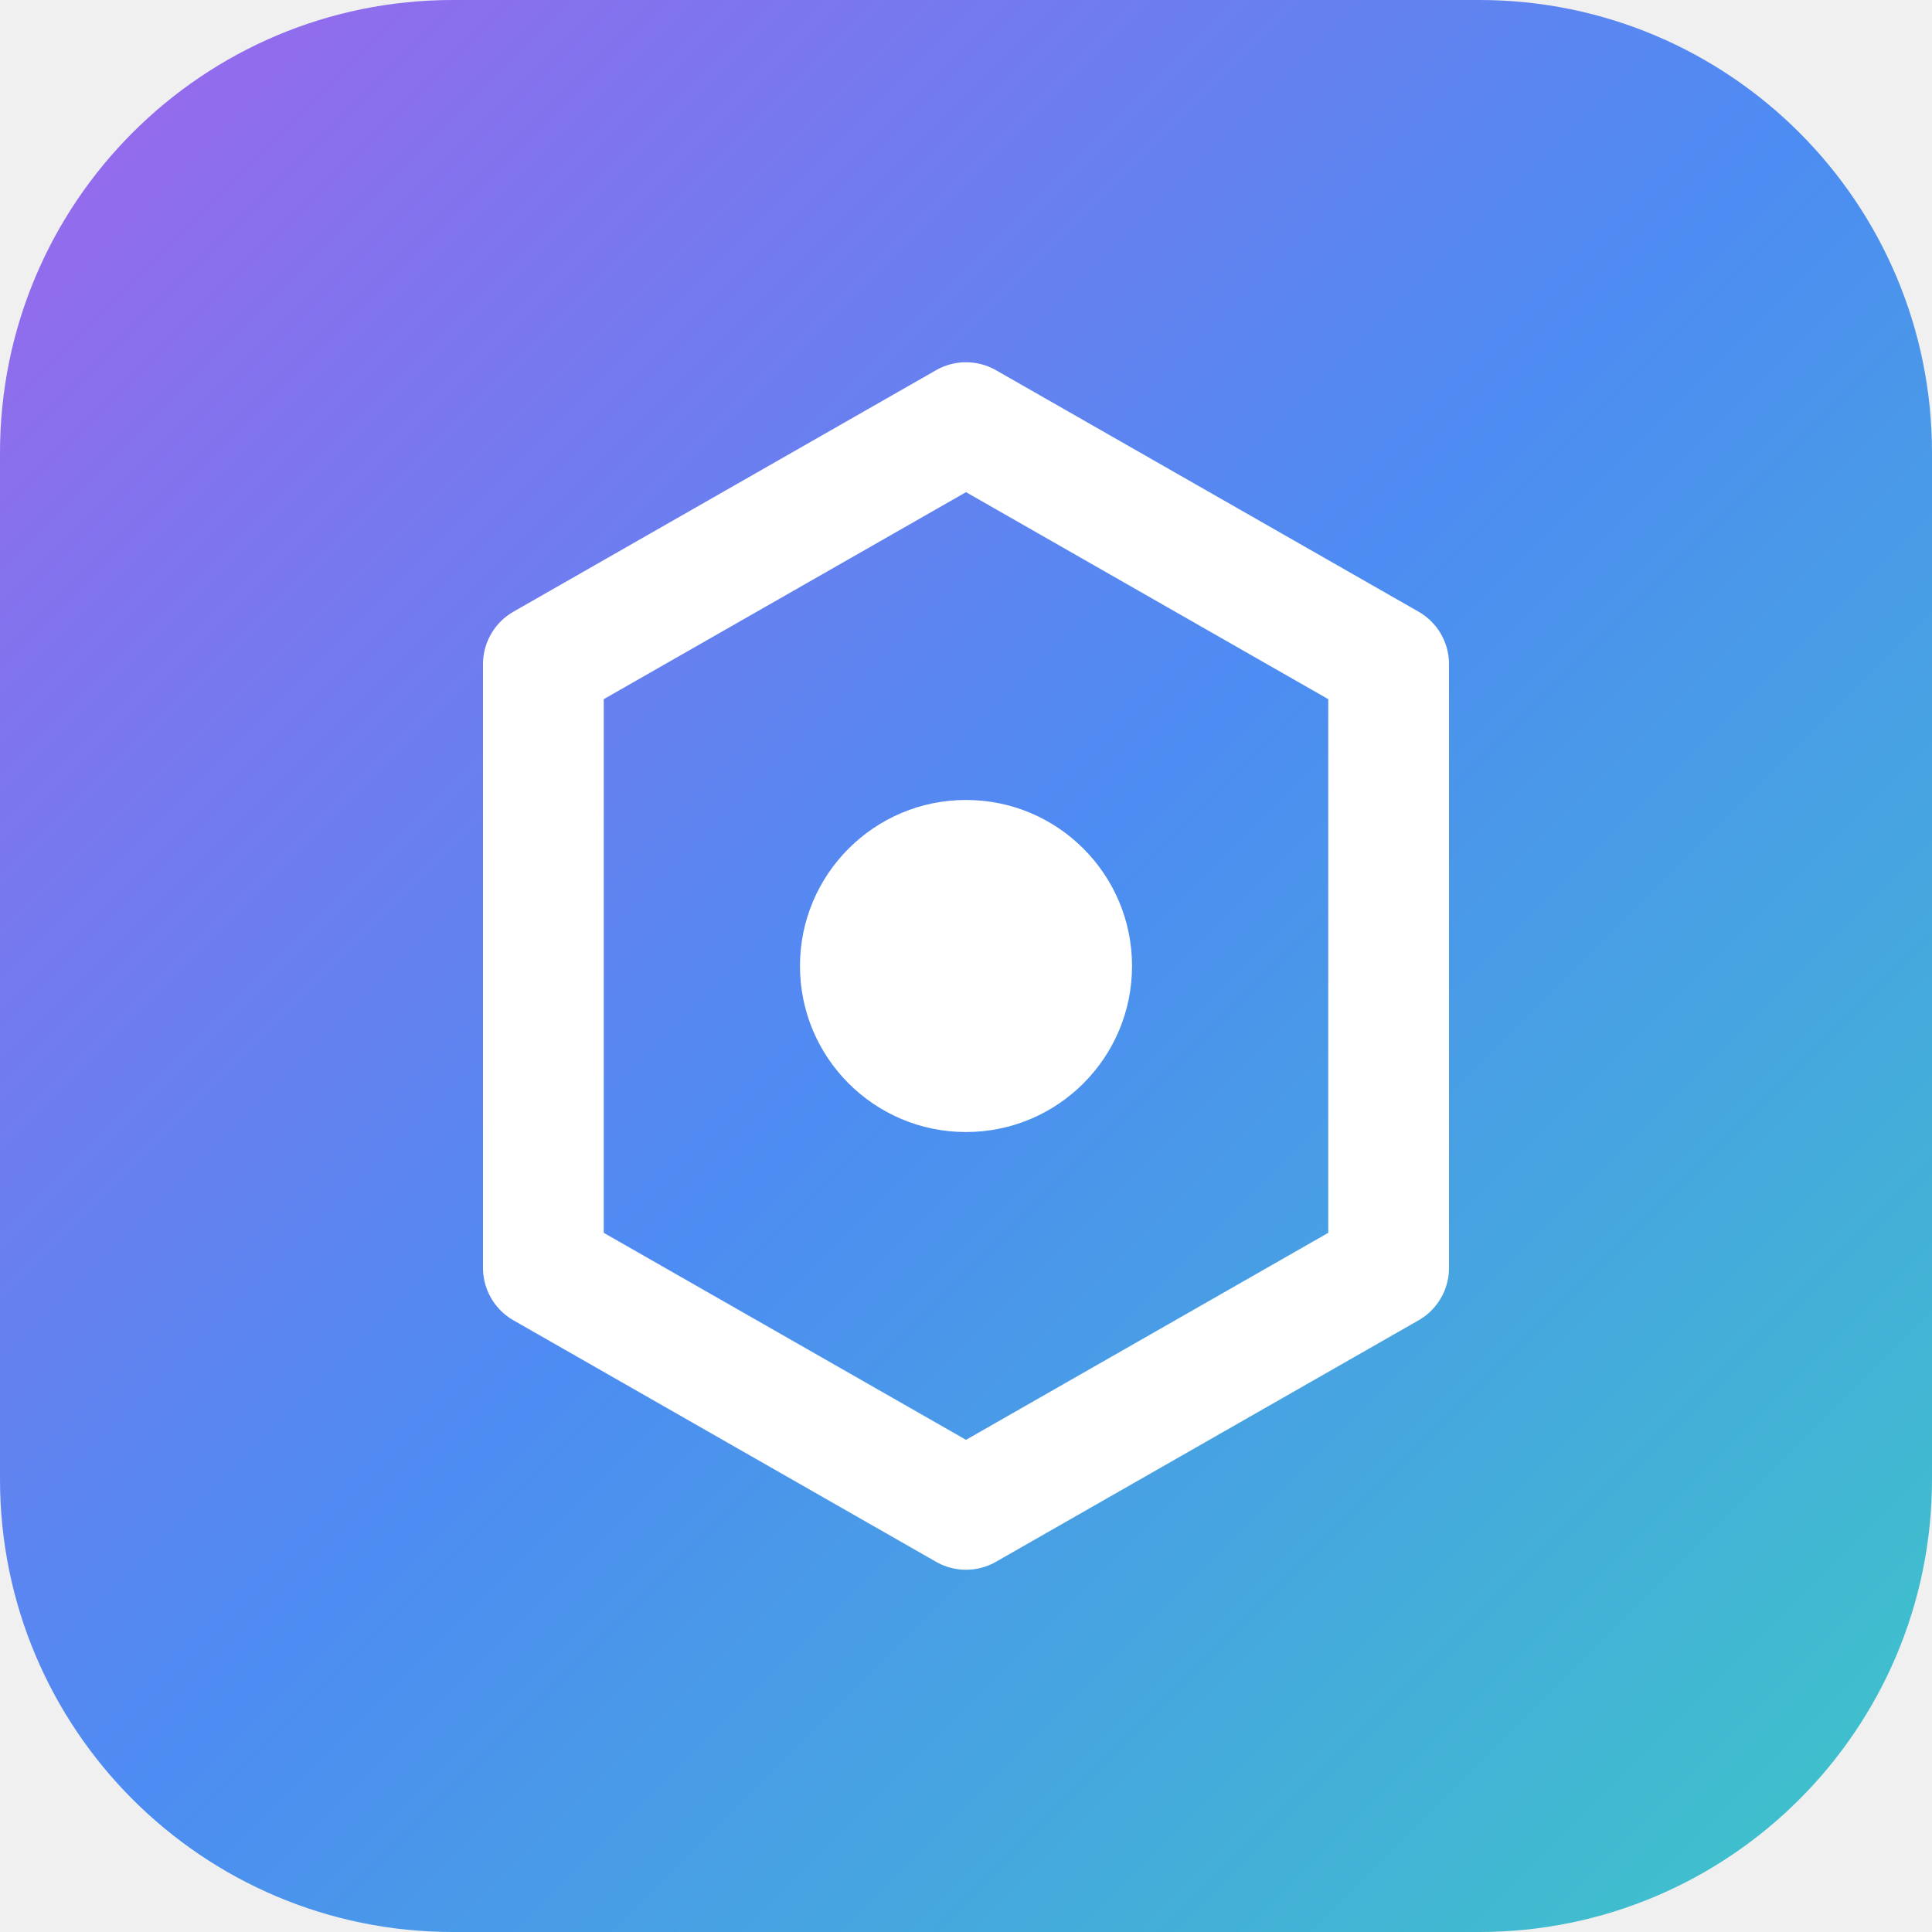
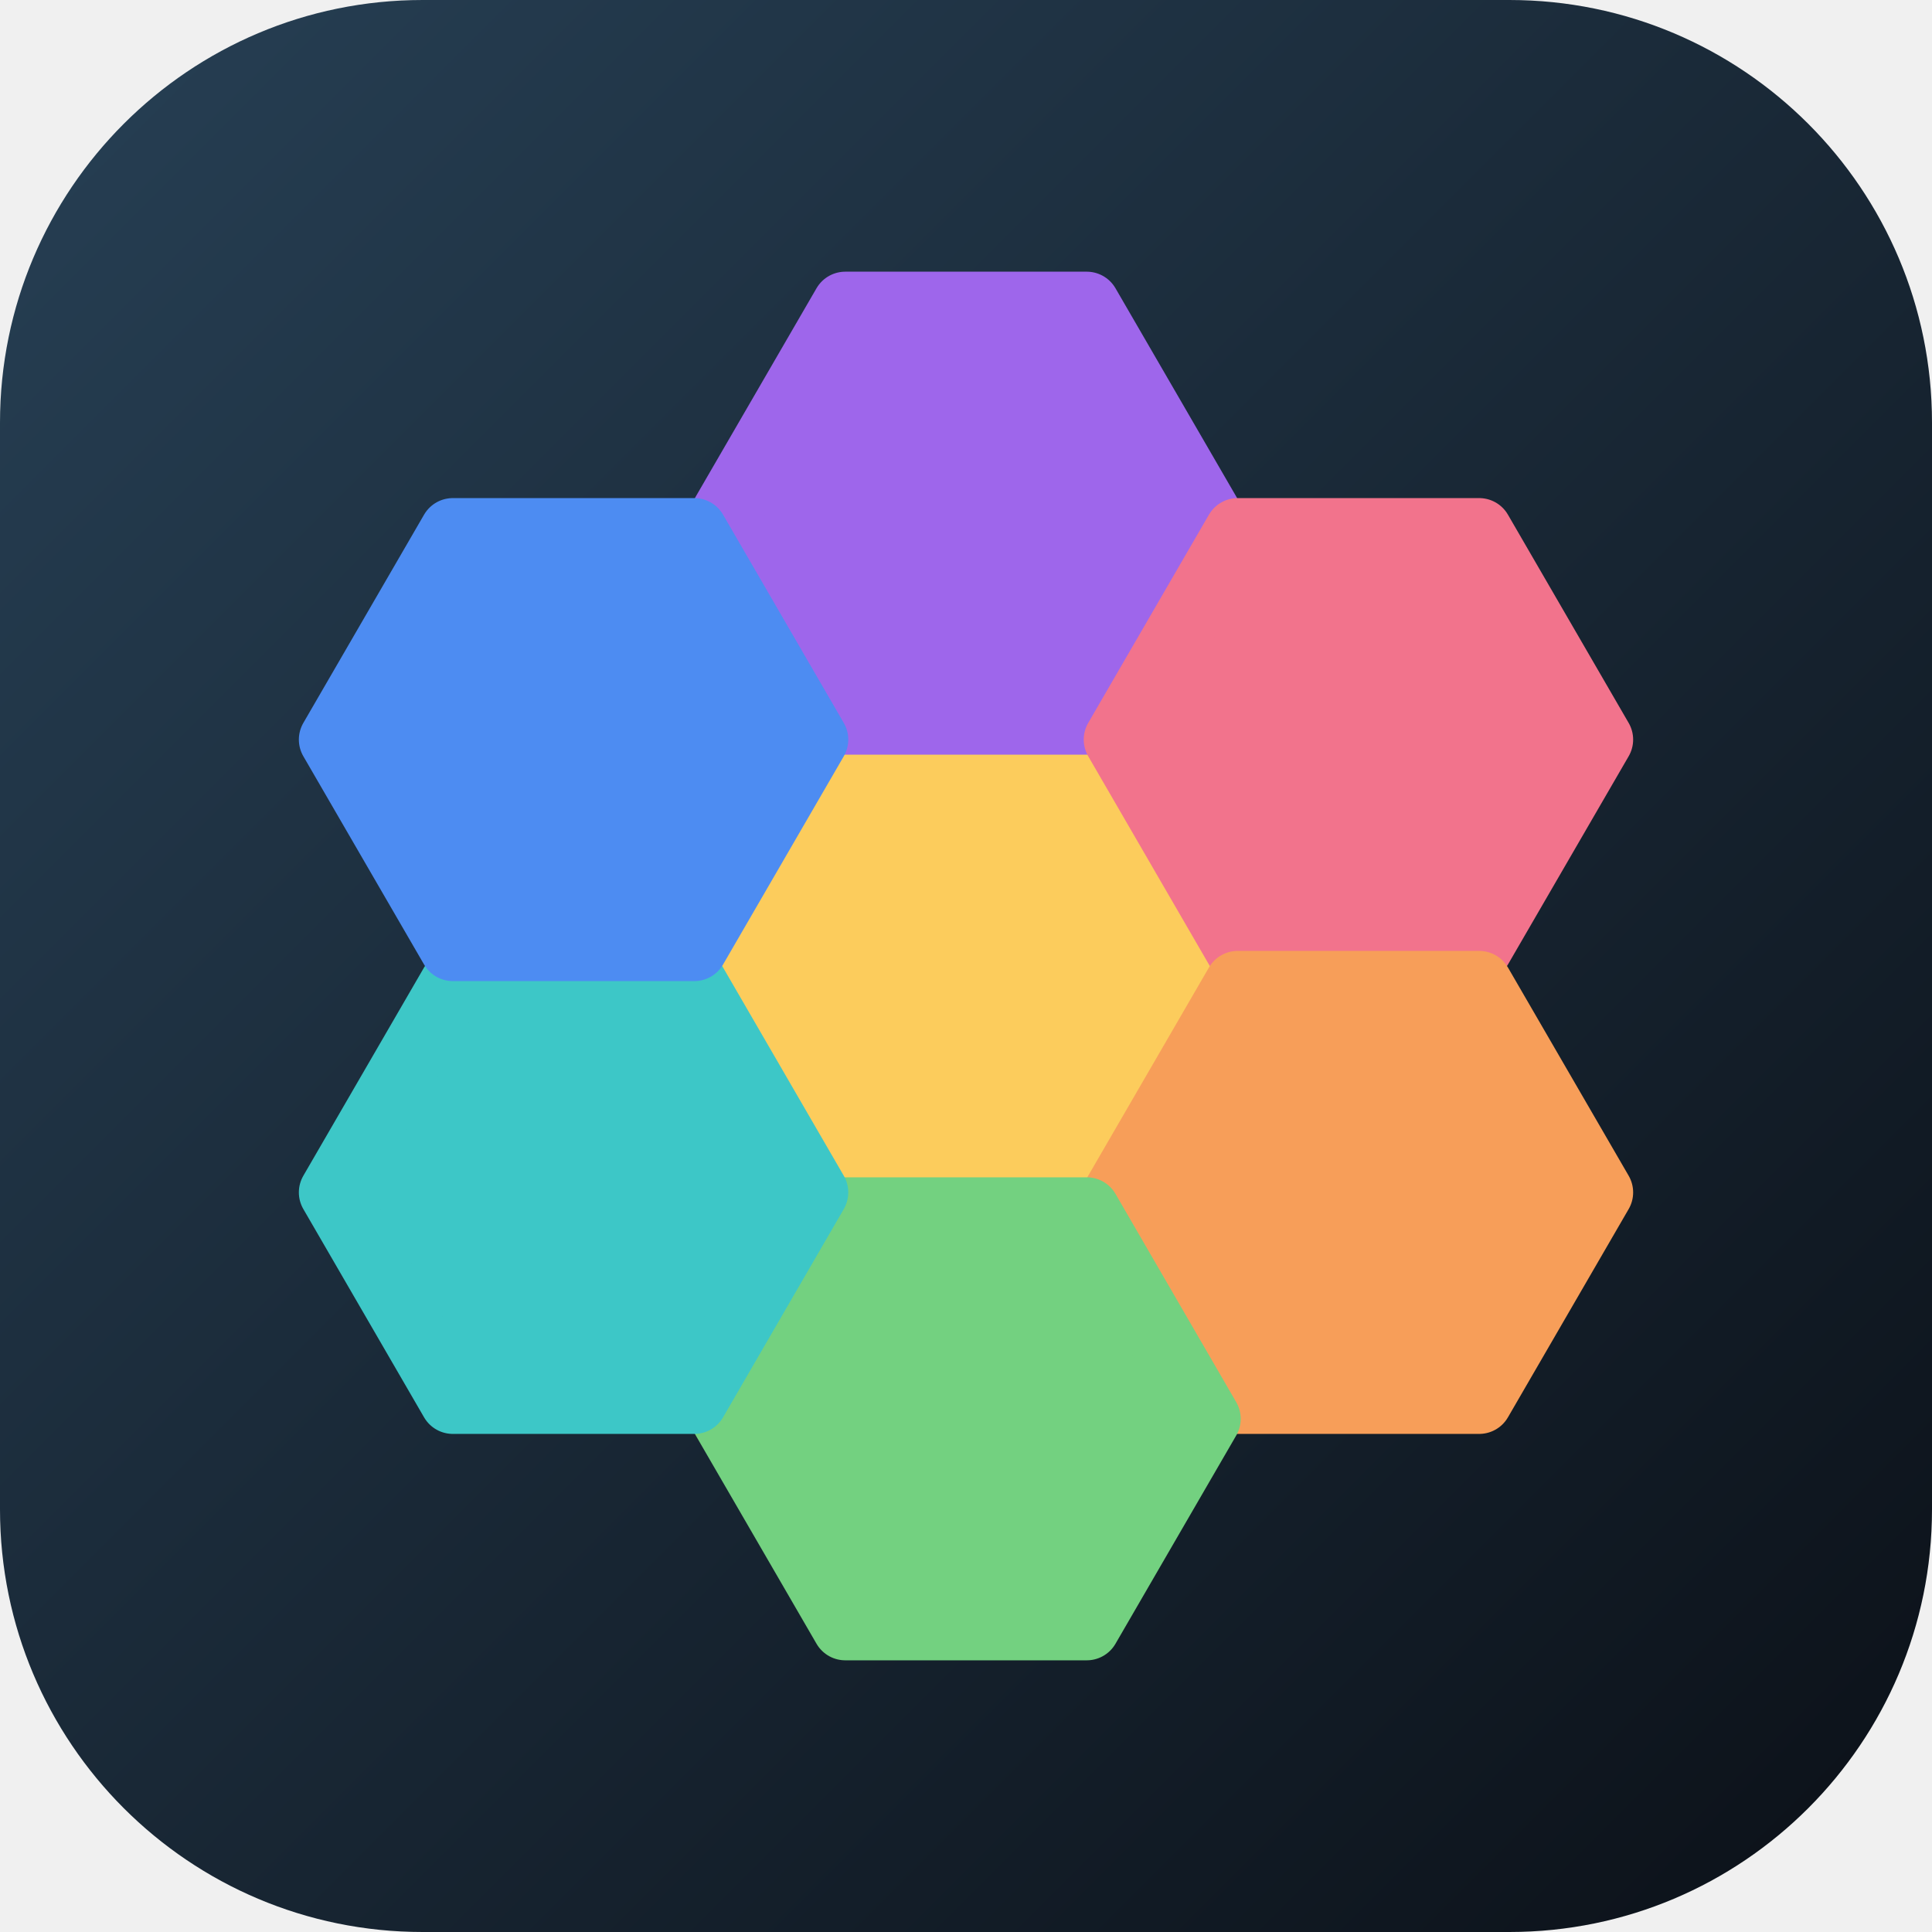
- <svg xmlns="http://www.w3.org/2000/svg" viewBox="0 0 64 64" width="64" height="64">
+ <svg xmlns="http://www.w3.org/2000/svg" viewBox="0 0 64 64" width="64" height="64" role="img" aria-label="Ansha Photo Mosaic honeycomb logo">
  <defs>
    <linearGradient id="g" x1="0" y1="0" x2="1" y2="1">
-       <stop offset="0" stop-color="#9E66EB" />
-       <stop offset="0.5" stop-color="#4D8CF2" />
-       <stop offset="1" stop-color="#3DC7C7" />
+       <stop offset="0" stop-color="#274055" />
+       <stop offset="1" stop-color="#0b1017" />
    </linearGradient>
  </defs>
-   <rect width="64" height="64" rx="15" fill="url(#g)" />
-   <path d="M32 14 L46 22 L46 42 L32 50 L18 42 L18 22 Z" fill="none" stroke="#fff" stroke-width="4" stroke-linejoin="round" />
-   <circle cx="32" cy="32" r="5.5" fill="#fff" />
+   <rect width="64" height="64" rx="14" fill="url(#g)" />
+   <polygon points="40.0,32.0 36.0,38.9 28.0,38.9 24.0,32.0 28.0,25.1 36.0,25.1" fill="#FCCC5C" stroke="#FCCC5C" stroke-width="2.2" stroke-linejoin="round" />
+   <polygon points="40.0,17.0 36.0,23.9 28.0,23.9 24.0,17.0 28.0,10.1 36.0,10.1" fill="#9E66EB" stroke="#9E66EB" stroke-width="2.2" stroke-linejoin="round" />
+   <polygon points="53.0,24.5 49.0,31.4 41.0,31.4 37.0,24.5 41.0,17.6 49.0,17.6" fill="#F2738C" stroke="#F2738C" stroke-width="2.2" stroke-linejoin="round" />
+   <polygon points="53.0,39.5 49.0,46.4 41.0,46.4 37.0,39.5 41.0,32.6 49.0,32.6" fill="#F79E59" stroke="#F79E59" stroke-width="2.2" stroke-linejoin="round" />
+   <polygon points="40.0,47.0 36.0,53.9 28.0,53.9 24.0,47.0 28.0,40.1 36.0,40.1" fill="#73D180" stroke="#73D180" stroke-width="2.2" stroke-linejoin="round" />
+   <polygon points="27.0,39.5 23.0,46.4 15.0,46.4 11.0,39.5 15.0,32.6 23.0,32.6" fill="#3DC7C7" stroke="#3DC7C7" stroke-width="2.2" stroke-linejoin="round" />
+   <polygon points="27.0,24.5 23.0,31.4 15.0,31.4 11.0,24.5 15.0,17.6 23.0,17.6" fill="#4D8CF2" stroke="#4D8CF2" stroke-width="2.2" stroke-linejoin="round" />
</svg>
